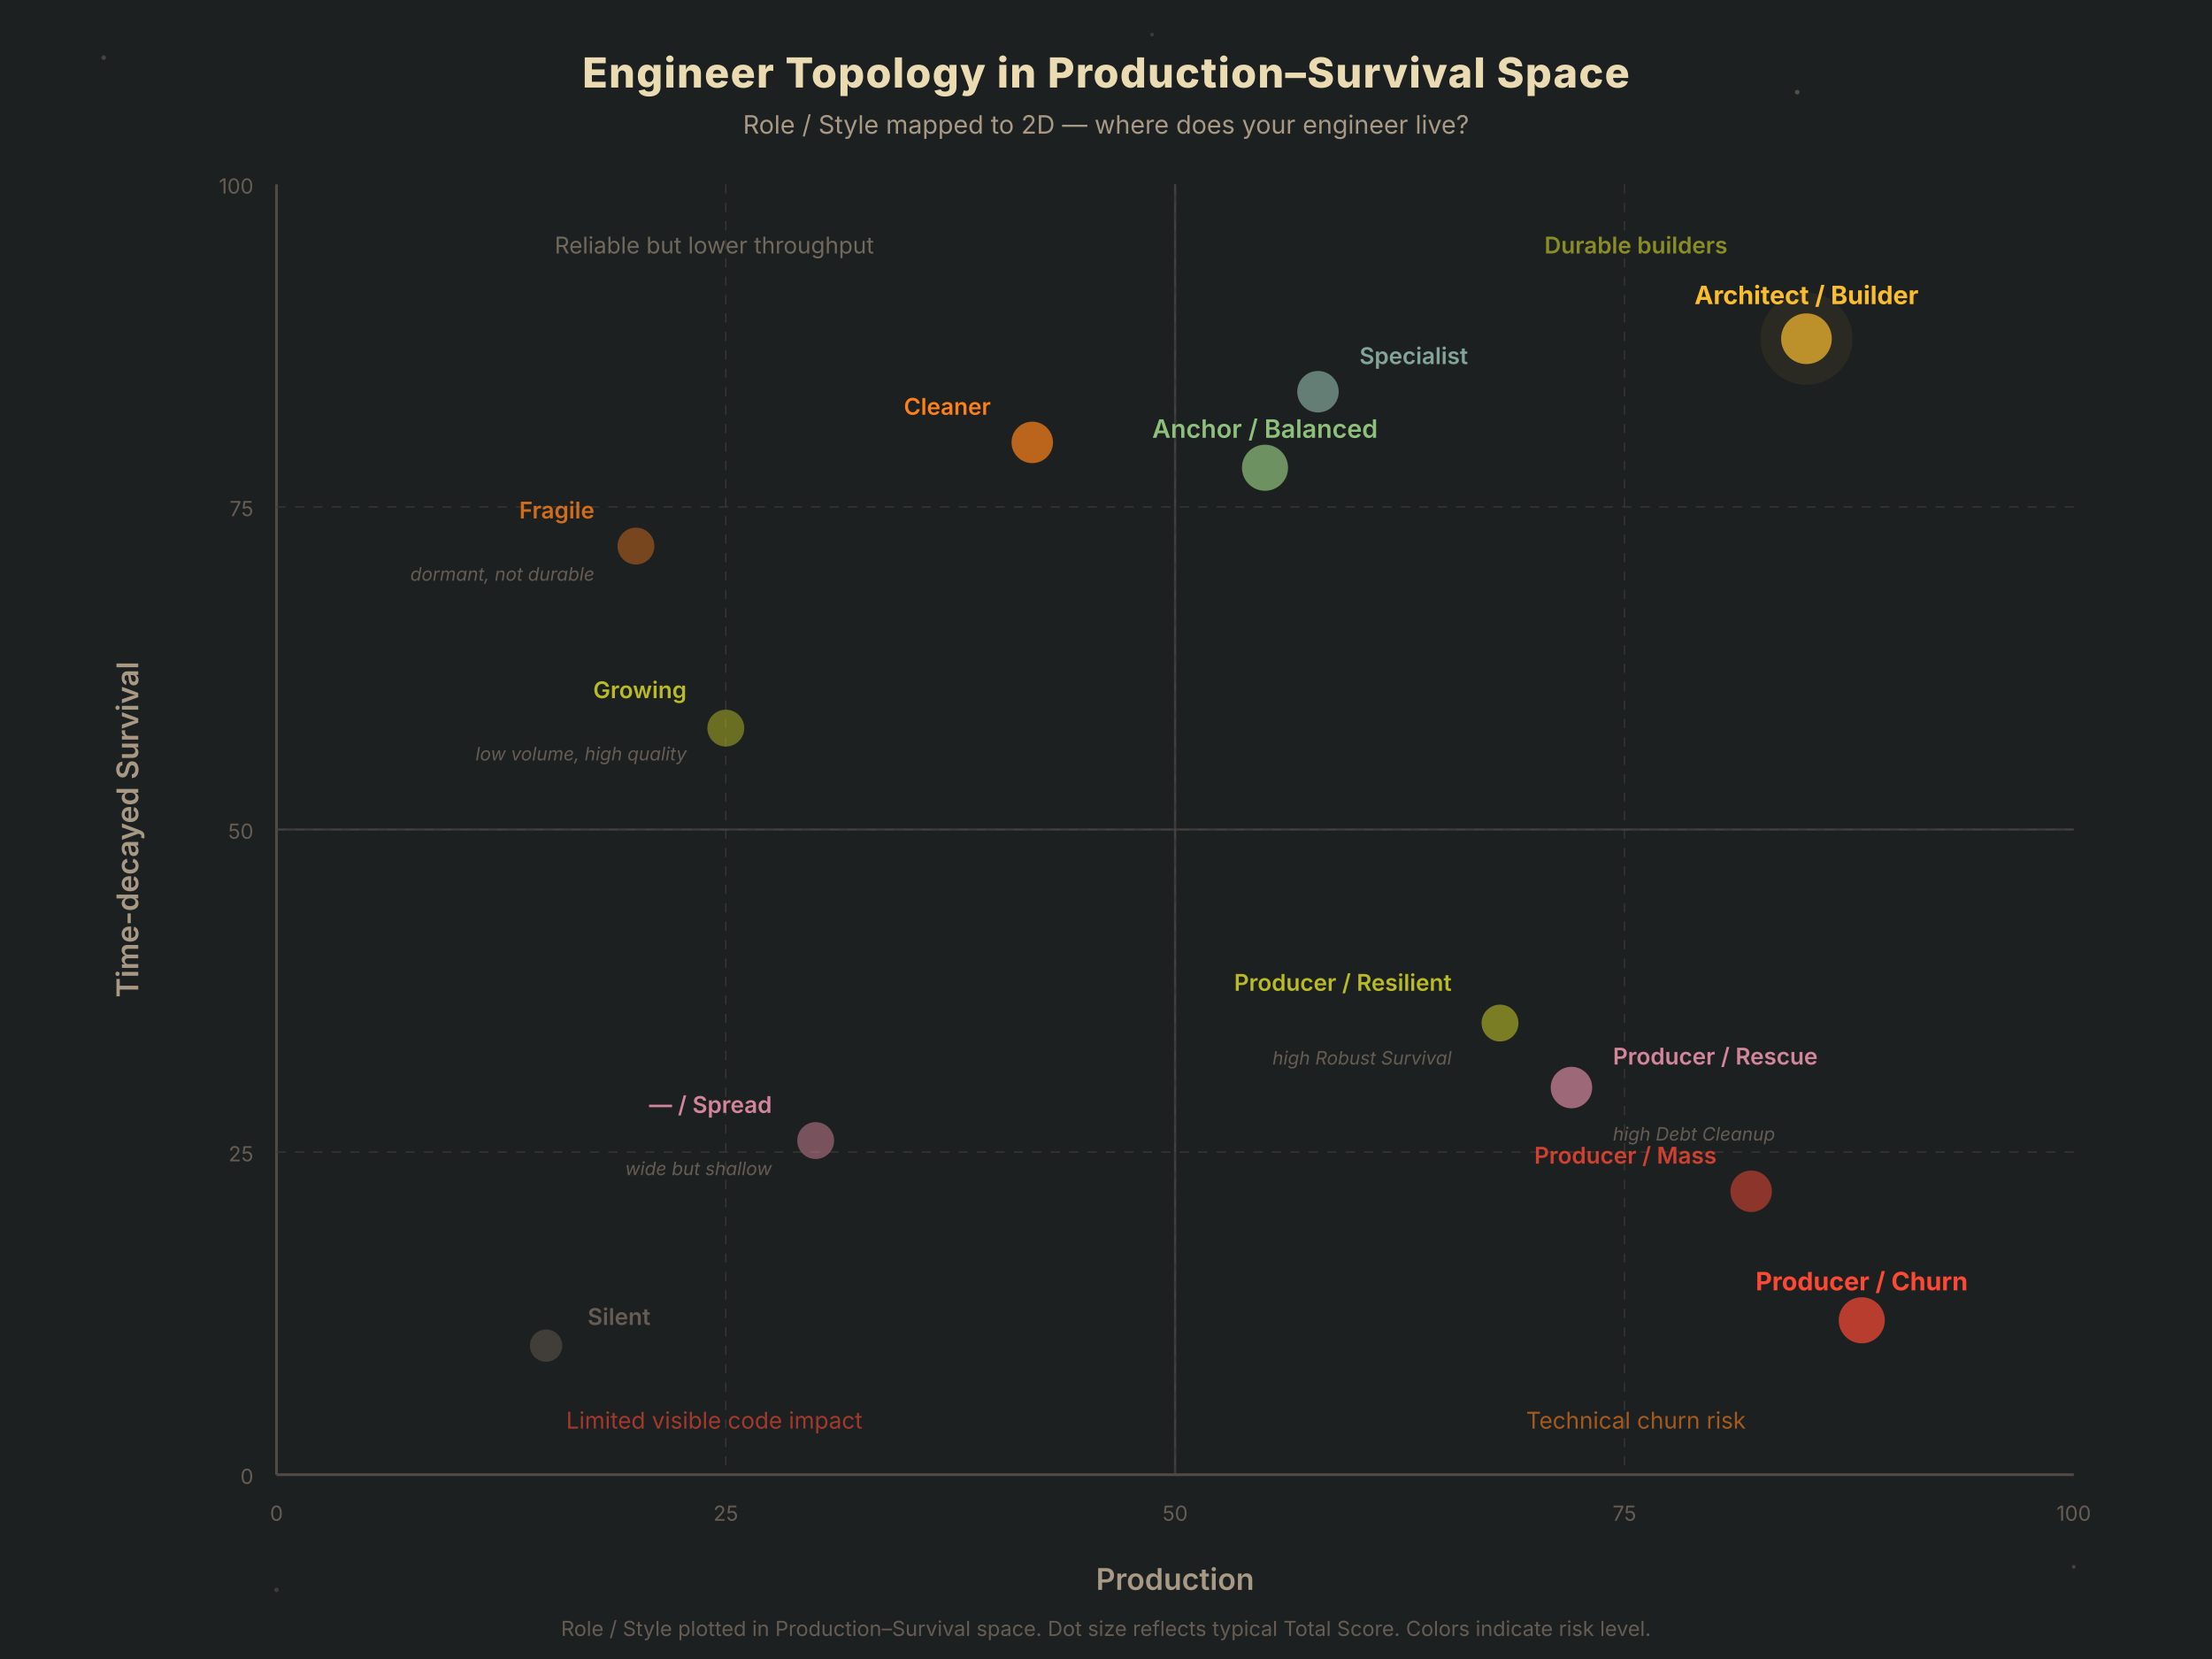
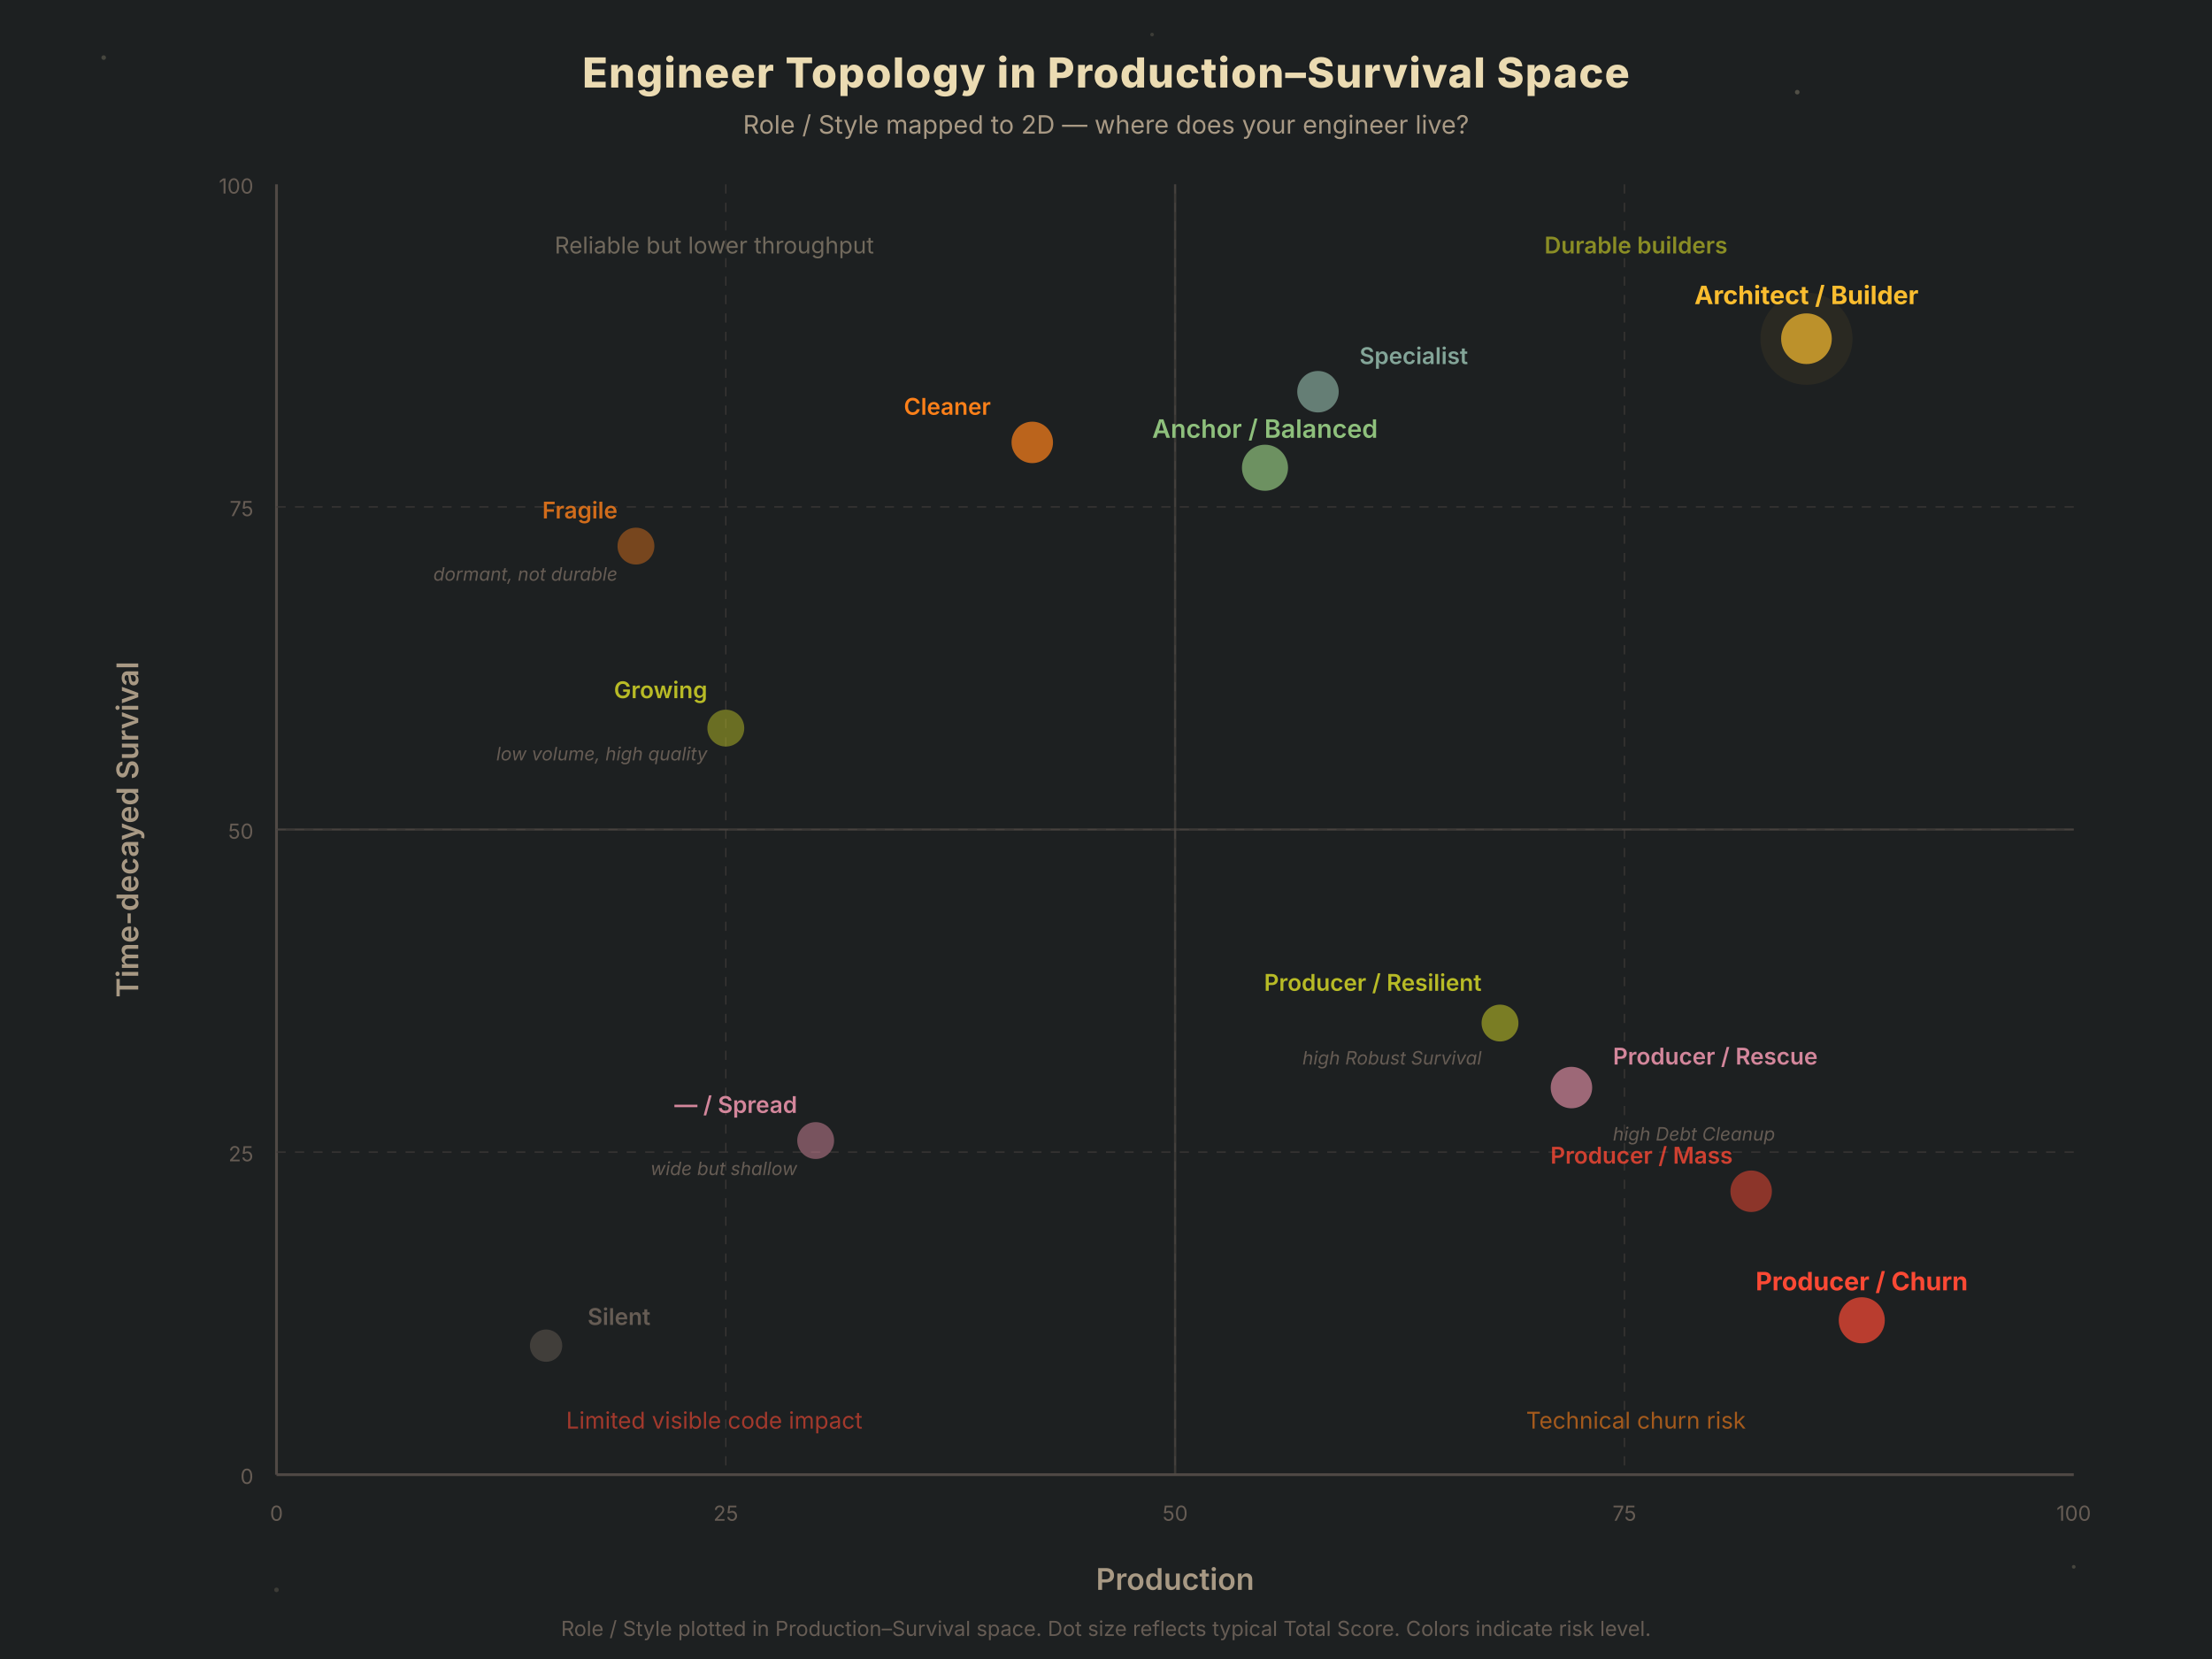
<svg xmlns="http://www.w3.org/2000/svg" width="960" height="720" viewBox="0 0 960 720">
  <defs>
    <radialGradient id="dot-glow" cx="50%" cy="50%" r="50%">
      <stop offset="0%" stop-color="#fabd2f" stop-opacity="0.08" />
      <stop offset="100%" stop-color="#1d2021" stop-opacity="0" />
    </radialGradient>
  </defs>
  <rect width="960" height="720" fill="#1d2021" />
  <circle cx="45" cy="25" r="1" fill="#ebdbb2" opacity="0.2" />
  <circle cx="780" cy="40" r="1" fill="#ebdbb2" opacity="0.25" />
  <circle cx="900" cy="680" r="0.8" fill="#ebdbb2" opacity="0.2" />
  <circle cx="120" cy="690" r="1" fill="#ebdbb2" opacity="0.15" />
  <circle cx="500" cy="15" r="0.8" fill="#ebdbb2" opacity="0.15" />
  <text x="480" y="38" text-anchor="middle" fill="#ebdbb2" font-size="18" font-weight="800" font-family="-apple-system,sans-serif" letter-spacing="0.5">Engineer Topology in Production–Survival Space</text>
  <text x="480" y="58" text-anchor="middle" fill="#a89984" font-size="11" font-family="-apple-system,sans-serif">Role / Style mapped to 2D — where does your engineer live?</text>
  <line x1="120" y1="640" x2="900" y2="640" stroke="#504945" stroke-width="1.2" />
  <line x1="120" y1="640" x2="120" y2="80" stroke="#504945" stroke-width="1.2" />
  <text x="510" y="690" text-anchor="middle" fill="#a89984" font-size="13" font-weight="600" font-family="-apple-system,sans-serif">Production</text>
  <text x="60" y="360" text-anchor="middle" fill="#a89984" font-size="13" font-weight="600" font-family="-apple-system,sans-serif" transform="rotate(-90,60,360)">Time-decayed Survival</text>
  <text x="120" y="660" text-anchor="middle" fill="#665c54" font-size="9" font-family="-apple-system,sans-serif">0</text>
  <text x="315" y="660" text-anchor="middle" fill="#665c54" font-size="9" font-family="-apple-system,sans-serif">25</text>
  <text x="510" y="660" text-anchor="middle" fill="#665c54" font-size="9" font-family="-apple-system,sans-serif">50</text>
  <text x="705" y="660" text-anchor="middle" fill="#665c54" font-size="9" font-family="-apple-system,sans-serif">75</text>
  <text x="900" y="660" text-anchor="middle" fill="#665c54" font-size="9" font-family="-apple-system,sans-serif">100</text>
  <text x="110" y="644" text-anchor="end" fill="#665c54" font-size="9" font-family="-apple-system,sans-serif">0</text>
  <text x="110" y="504" text-anchor="end" fill="#665c54" font-size="9" font-family="-apple-system,sans-serif">25</text>
  <text x="110" y="364" text-anchor="end" fill="#665c54" font-size="9" font-family="-apple-system,sans-serif">50</text>
  <text x="110" y="224" text-anchor="end" fill="#665c54" font-size="9" font-family="-apple-system,sans-serif">75</text>
  <text x="110" y="84" text-anchor="end" fill="#665c54" font-size="9" font-family="-apple-system,sans-serif">100</text>
  <line x1="120" y1="500" x2="900" y2="500" stroke="#3c3836" stroke-width="0.5" stroke-dasharray="4,4" />
  <line x1="120" y1="360" x2="900" y2="360" stroke="#3c3836" stroke-width="0.5" stroke-dasharray="4,4" />
  <line x1="120" y1="220" x2="900" y2="220" stroke="#3c3836" stroke-width="0.5" stroke-dasharray="4,4" />
  <line x1="315" y1="80" x2="315" y2="640" stroke="#3c3836" stroke-width="0.5" stroke-dasharray="4,4" />
  <line x1="510" y1="80" x2="510" y2="640" stroke="#3c3836" stroke-width="0.5" stroke-dasharray="4,4" />
  <line x1="705" y1="80" x2="705" y2="640" stroke="#3c3836" stroke-width="0.5" stroke-dasharray="4,4" />
  <line x1="510" y1="80" x2="510" y2="640" stroke="#504945" stroke-width="1" opacity="0.6" />
  <line x1="120" y1="360" x2="900" y2="360" stroke="#504945" stroke-width="1" opacity="0.6" />
  <text x="310" y="110" text-anchor="middle" fill="#a89984" font-size="10" font-family="-apple-system,sans-serif" opacity="0.6">Reliable but lower throughput</text>
  <text x="710" y="110" text-anchor="middle" fill="#b8bb26" font-size="10" font-weight="600" font-family="-apple-system,sans-serif" opacity="0.7">Durable builders</text>
  <text x="310" y="620" text-anchor="middle" fill="#fb4934" font-size="10" font-family="-apple-system,sans-serif" opacity="0.6">Limited visible code impact</text>
  <text x="710" y="620" text-anchor="middle" fill="#fe8019" font-size="10" font-family="-apple-system,sans-serif" opacity="0.6">Technical churn risk</text>
  <circle cx="784" cy="147" r="20" fill="#fabd2f" opacity="0.06" />
  <circle cx="784" cy="147" r="11" fill="#fabd2f" opacity="0.7" />
  <text x="784" y="132" text-anchor="middle" fill="#fabd2f" font-size="11" font-weight="700" font-family="-apple-system,sans-serif">Architect / Builder</text>
  <circle cx="549" cy="203" r="10" fill="#8ec07c" opacity="0.7" />
  <text x="549" y="190" text-anchor="middle" fill="#8ec07c" font-size="11" font-weight="600" font-family="-apple-system,sans-serif">Anchor / Balanced</text>
  <circle cx="572" cy="170" r="9" fill="#83a598" opacity="0.7" />
  <text x="590" y="158" fill="#83a598" font-size="10" font-weight="600" font-family="-apple-system,sans-serif">Specialist</text>
  <circle cx="448" cy="192" r="9" fill="#fe8019" opacity="0.7" />
  <text x="430" y="180" text-anchor="end" fill="#fe8019" font-size="10" font-weight="600" font-family="-apple-system,sans-serif">Cleaner</text>
  <circle cx="682" cy="472" r="9" fill="#d3869b" opacity="0.7" />
  <text x="700" y="462" fill="#d3869b" font-size="10" font-weight="600" font-family="-apple-system,sans-serif">Producer / Rescue</text>
  <text x="700" y="495" fill="#665c54" font-size="8" font-family="-apple-system,sans-serif" font-style="italic">high Debt Cleanup</text>
  <circle cx="651" cy="444" r="8" fill="#b8bb26" opacity="0.6" />
-   <text x="630" y="430" text-anchor="end" fill="#b8bb26" font-size="10" font-weight="600" font-family="-apple-system,sans-serif">Producer / Resilient</text>
-   <text x="630" y="462" text-anchor="end" fill="#665c54" font-size="8" font-family="-apple-system,sans-serif" font-style="italic">high Robust Survival</text>
+   <text x="643" y="430" text-anchor="end" fill="#b8bb26" font-size="10" font-weight="600" font-family="-apple-system,sans-serif">Producer / Resilient</text>
+   <text x="643" y="462" text-anchor="end" fill="#665c54" font-size="8" font-family="-apple-system,sans-serif" font-style="italic">high Robust Survival</text>
  <circle cx="808" cy="573" r="10" fill="#fb4934" opacity="0.7" />
  <text x="808" y="560" text-anchor="middle" fill="#fb4934" font-size="11" font-weight="700" font-family="-apple-system,sans-serif">Producer / Churn</text>
  <circle cx="760" cy="517" r="9" fill="#fb4934" opacity="0.5" />
-   <text x="745" y="505" text-anchor="end" fill="#fb4934" font-size="10" font-weight="600" font-family="-apple-system,sans-serif" opacity="0.8">Producer / Mass</text>
+   <text x="752" y="505" text-anchor="end" fill="#fb4934" font-size="10" font-weight="600" font-family="-apple-system,sans-serif" opacity="0.8">Producer / Mass</text>
  <circle cx="354" cy="495" r="8" fill="#d3869b" opacity="0.5" />
-   <text x="335" y="483" text-anchor="end" fill="#d3869b" font-size="10" font-weight="600" font-family="-apple-system,sans-serif">— / Spread</text>
-   <text x="335" y="510" text-anchor="end" fill="#665c54" font-size="8" font-family="-apple-system,sans-serif" font-style="italic">wide but shallow</text>
+   <text x="346" y="483" text-anchor="end" fill="#d3869b" font-size="10" font-weight="600" font-family="-apple-system,sans-serif">— / Spread</text>
+   <text x="346" y="510" text-anchor="end" fill="#665c54" font-size="8" font-family="-apple-system,sans-serif" font-style="italic">wide but shallow</text>
  <circle cx="315" cy="316" r="8" fill="#b8bb26" opacity="0.5" />
-   <text x="298" y="303" text-anchor="end" fill="#b8bb26" font-size="10" font-weight="600" font-family="-apple-system,sans-serif">Growing</text>
-   <text x="298" y="330" text-anchor="end" fill="#665c54" font-size="8" font-family="-apple-system,sans-serif" font-style="italic">low volume, high quality</text>
+   <text x="307" y="303" text-anchor="end" fill="#b8bb26" font-size="10" font-weight="600" font-family="-apple-system,sans-serif">Growing</text>
+   <text x="307" y="330" text-anchor="end" fill="#665c54" font-size="8" font-family="-apple-system,sans-serif" font-style="italic">low volume, high quality</text>
  <circle cx="276" cy="237" r="8" fill="#fe8019" opacity="0.4" />
-   <text x="258" y="225" text-anchor="end" fill="#fe8019" font-size="10" font-weight="600" font-family="-apple-system,sans-serif" opacity="0.8">Fragile</text>
-   <text x="258" y="252" text-anchor="end" fill="#665c54" font-size="8" font-family="-apple-system,sans-serif" font-style="italic">dormant, not durable</text>
+   <text x="268" y="225" text-anchor="end" fill="#fe8019" font-size="10" font-weight="600" font-family="-apple-system,sans-serif" opacity="0.8">Fragile</text>
+   <text x="268" y="252" text-anchor="end" fill="#665c54" font-size="8" font-family="-apple-system,sans-serif" font-style="italic">dormant, not durable</text>
  <circle cx="237" cy="584" r="7" fill="#665c54" opacity="0.5" />
  <text x="255" y="575" fill="#665c54" font-size="10" font-weight="600" font-family="-apple-system,sans-serif">Silent</text>
  <text x="480" y="710" text-anchor="middle" fill="#665c54" font-size="9" font-family="-apple-system,sans-serif">Role / Style plotted in Production–Survival space. Dot size reflects typical Total Score. Colors indicate risk level.</text>
</svg>
